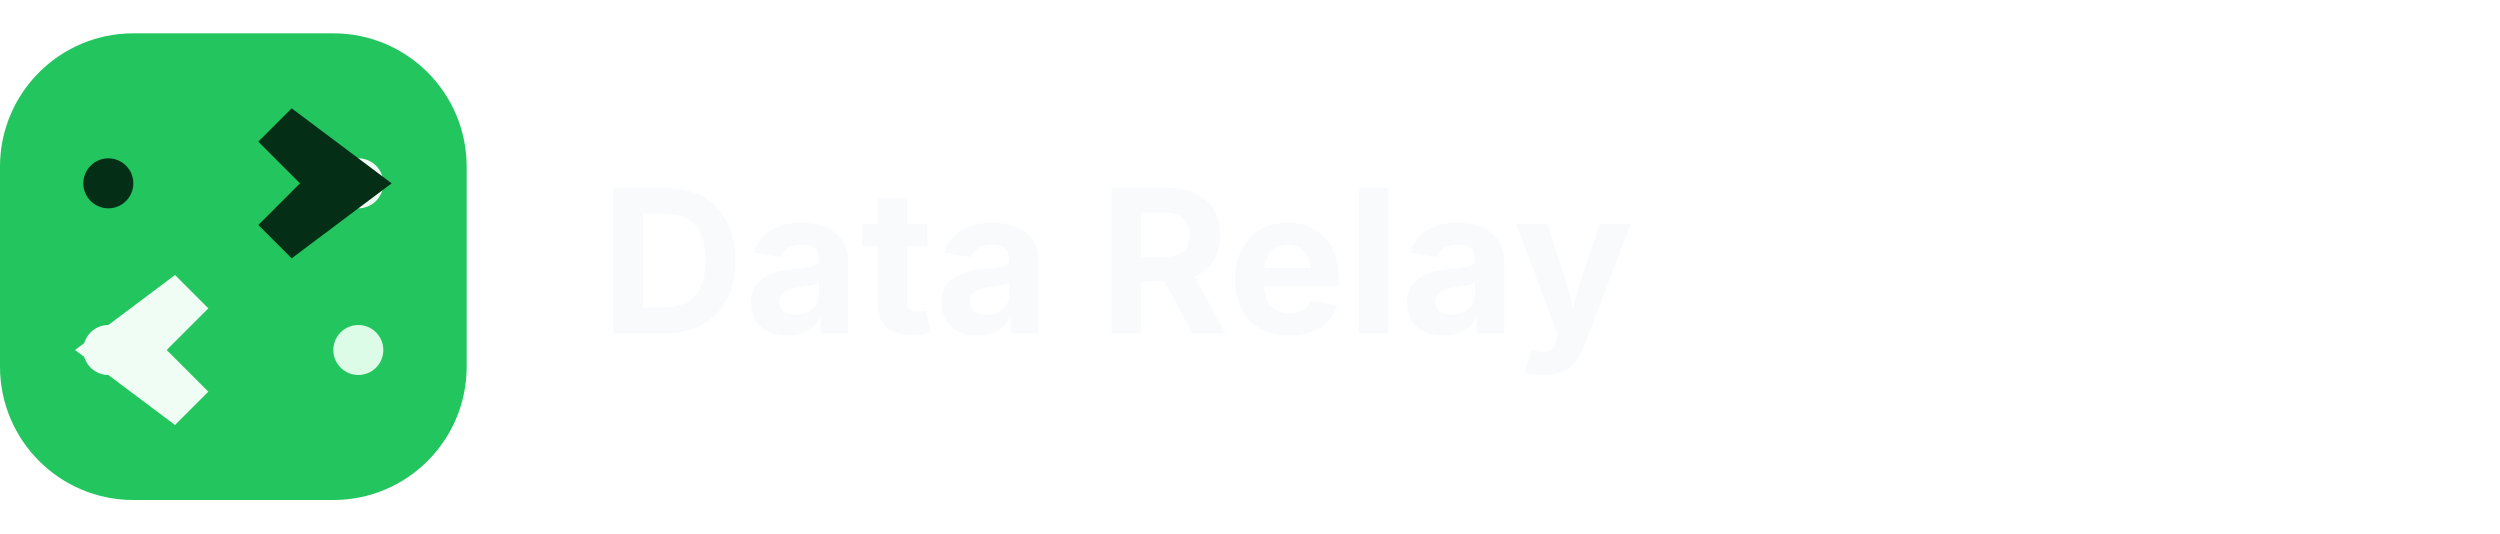
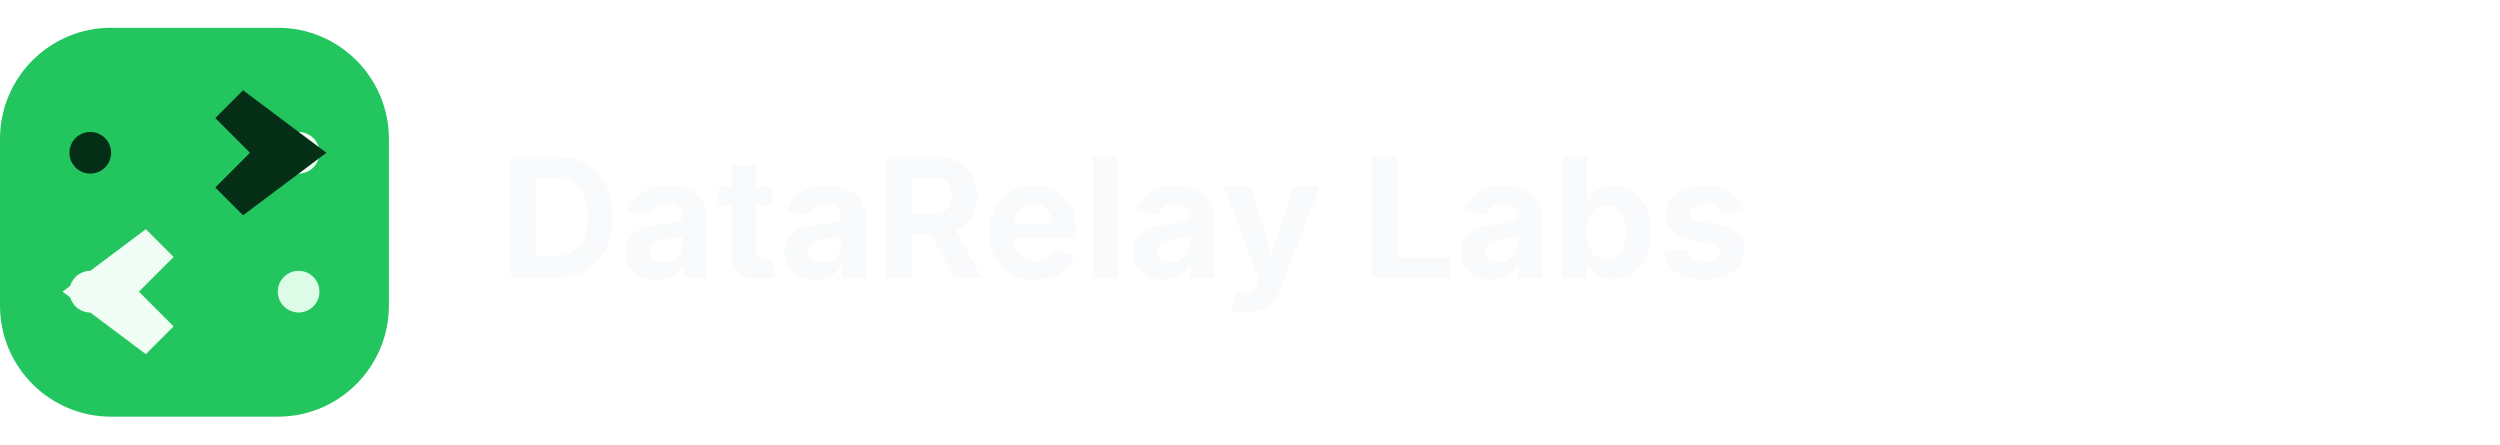
- <svg xmlns="http://www.w3.org/2000/svg" width="300" height="64" viewBox="0 0 300 64" role="img" aria-label="Data Relay">
+ <svg xmlns="http://www.w3.org/2000/svg" width="360" height="64" viewBox="0 0 360 64" role="img" aria-label="DataRelay Labs">
  <rect x="0" y="4" width="56" height="56" rx="16" fill="#22C55E" />
  <circle cx="13" cy="22" r="3" fill="#052E16" />
  <circle cx="43" cy="22" r="3" fill="#F0FDF4" />
  <path d="M16 22h20l-5-5 4-4 12 9-12 9-4-4 5-5H16z" fill="#052E16" />
  <circle cx="43" cy="42" r="3" fill="#DCFCE7" />
  <circle cx="13" cy="42" r="3" fill="#F0FDF4" />
  <path d="M40 42H20l5 5-4 4-12-9 12-9 4 4-5 5h20z" fill="#F0FDF4" />
-   <text x="72" y="40" font-family="Inter, ui-sans-serif, system-ui, -apple-system, BlinkMacSystemFont, Segoe UI, sans-serif" font-size="24" font-weight="750" fill="#F8FAFC">Data Relay</text>
+   <text x="72" y="40" font-family="Inter, ui-sans-serif, system-ui, -apple-system, BlinkMacSystemFont, Segoe UI, sans-serif" font-size="24" font-weight="750" fill="#F8FAFC">DataRelay Labs</text>
</svg>
